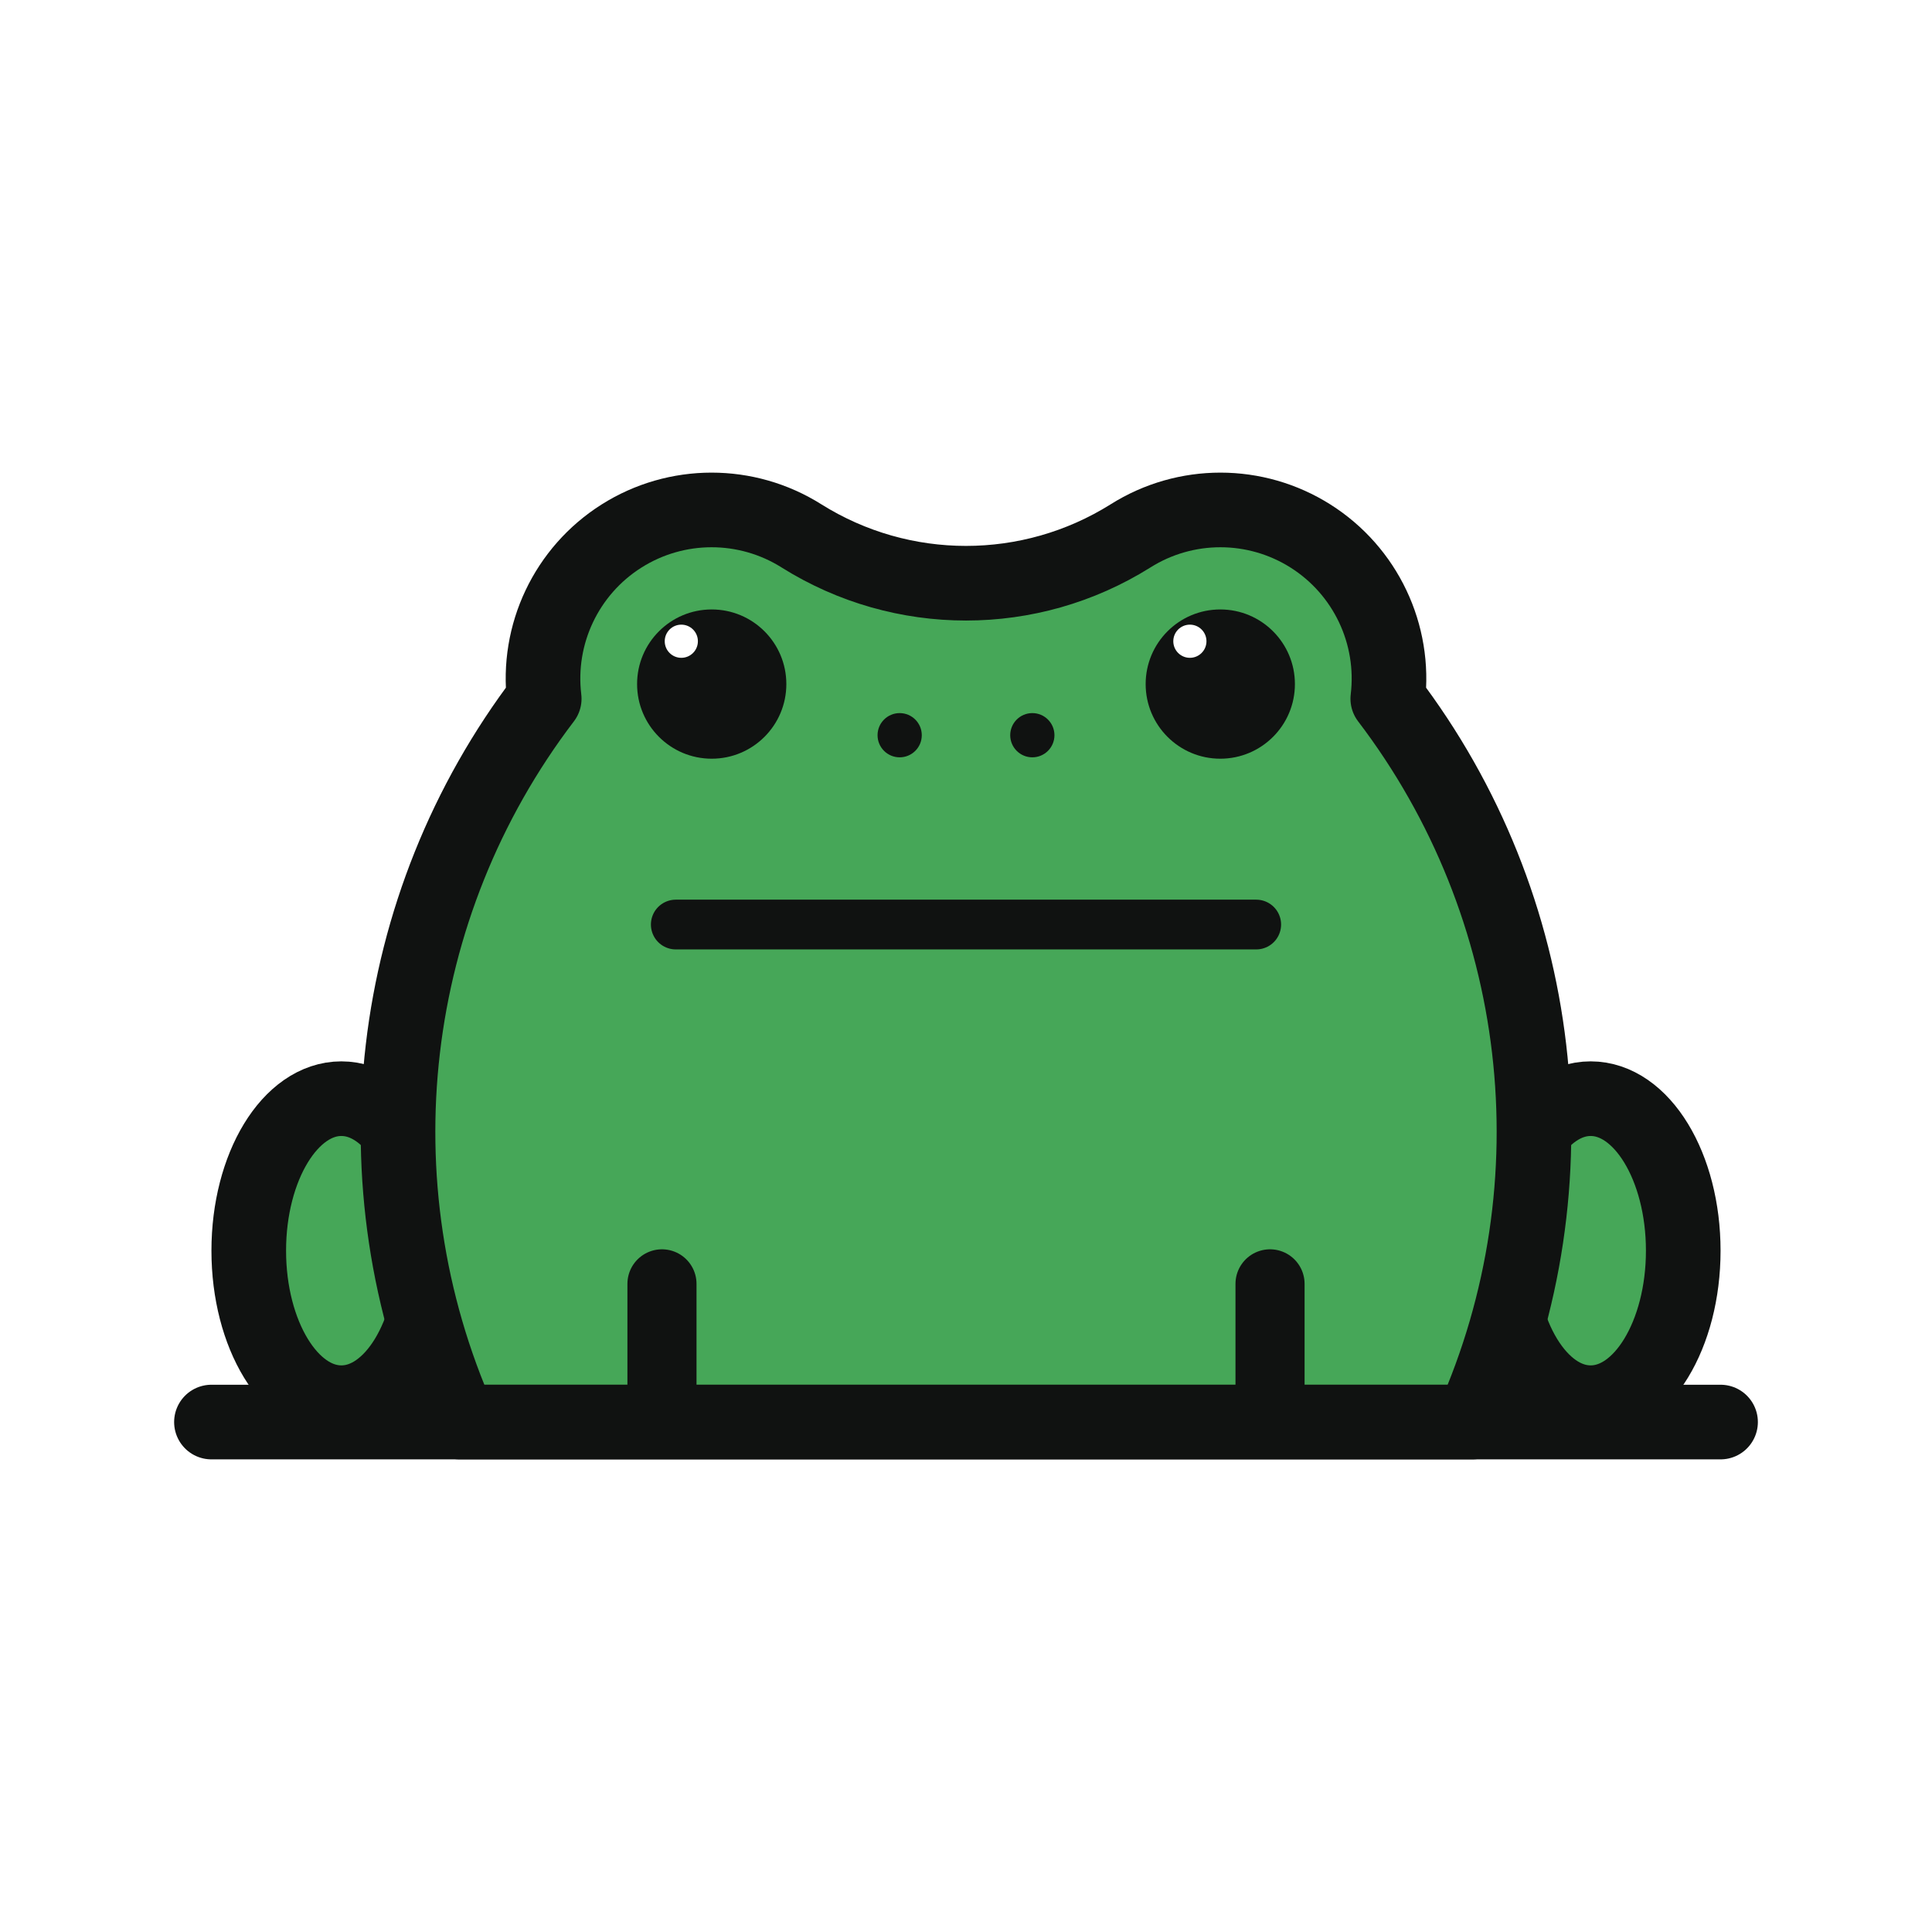
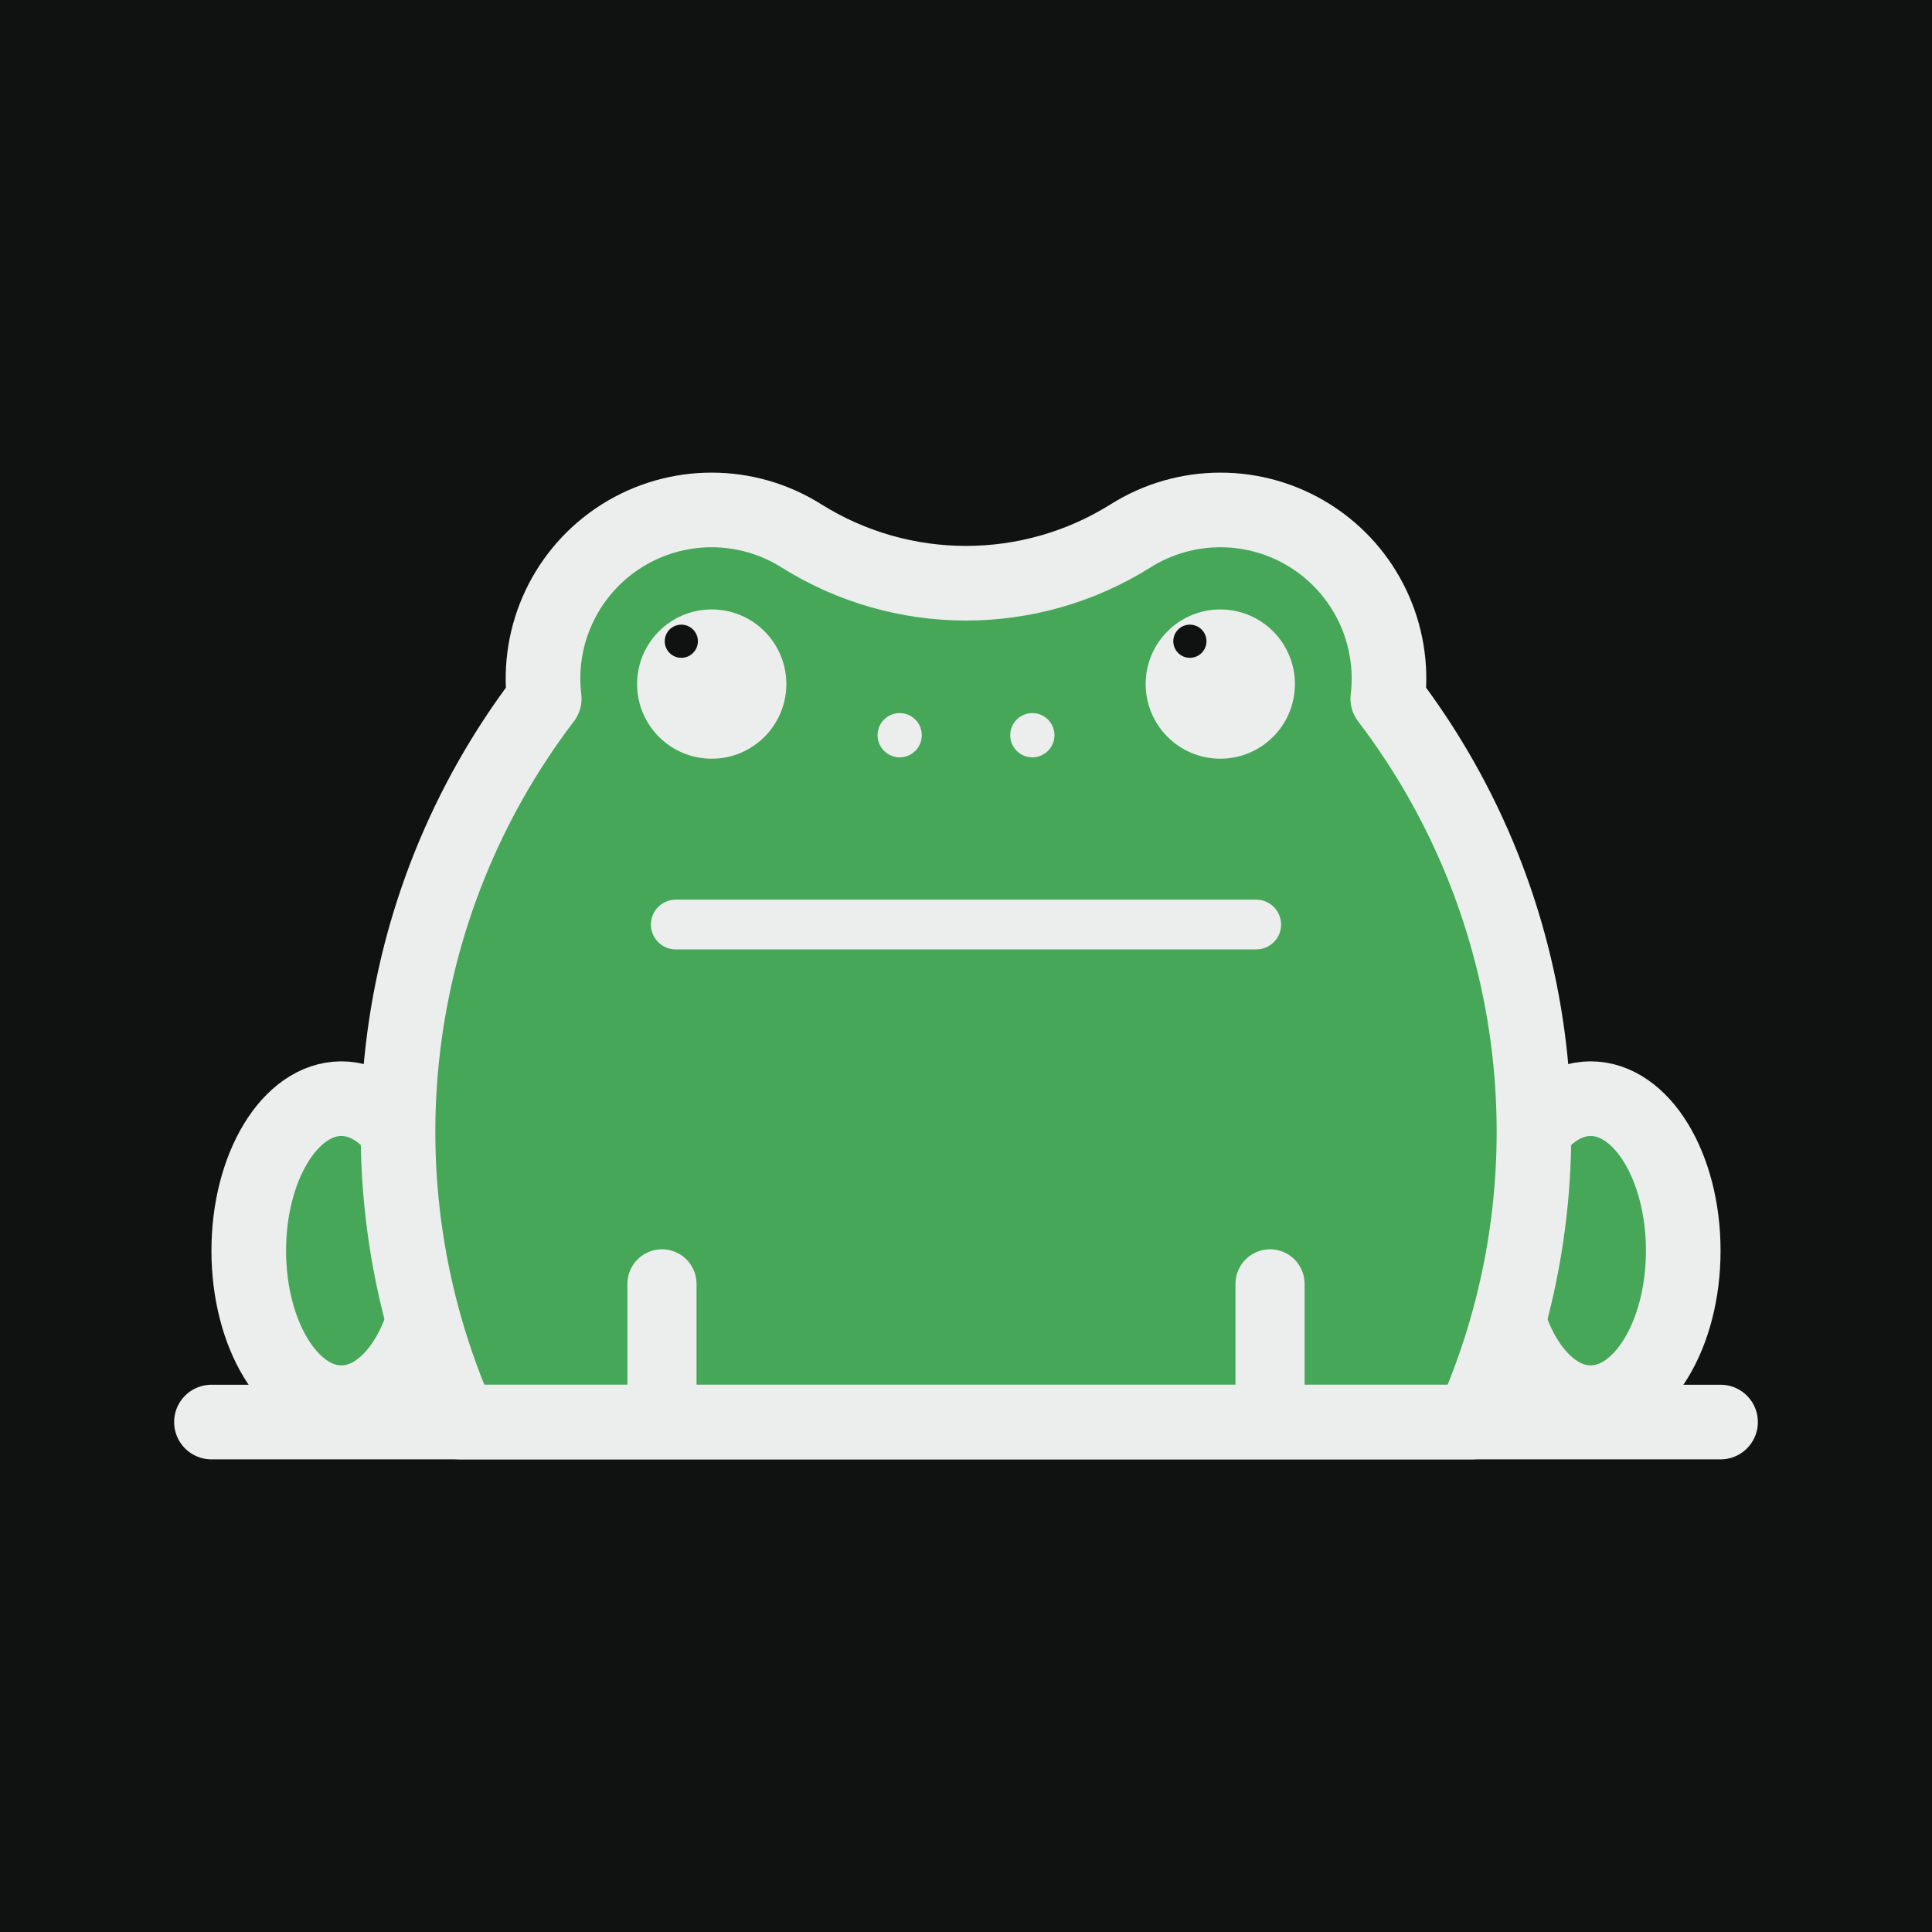
<svg xmlns="http://www.w3.org/2000/svg" viewBox="0 0 699 699">
  <style>
    /*
      16px treatment. At favicon size the 27-unit outline lands on ~0.6px and
      greys out, and the nostrils and eye glints turn to haze — the mark reads as
      a green blob with no face. Under 25px we therefore drop those two finest
      details, thicken every remaining stroke, and spend the margin on the frog.
      Browsers rasterise a favicon by rendering the SVG at the requested size, so
      this matches on the 16px and 20px requests only; 32px and up get the full
      mark. A renderer that ignores it falls back to the full mark, which is a
      soft favicon, not a broken one.
    */
    @media (max-width: 24px) {
      .art {
        transform-box: view-box;
        transform-origin: 50% 50%;
        transform: scale(1.17);
      }
      .frog { stroke-width: 40 }
      .feet { stroke-width: 36 }
      .mouth { stroke-width: 26 }
      .eye { r: 32px }
      .fine { display: none }
    }
  </style>
-   <rect id="ground" width="699" height="699" fill="#ffffff" />
+   <rect id="ground" width="699" height="699" fill="#101211" />
  <g class="art">
    <g id="pad" transform="translate(61.5 170.5)">
-       <g class="frog" fill="#46A758" stroke="#101211" stroke-width="27" stroke-linecap="round" stroke-linejoin="round">
+       <g class="frog" fill="#46A758" stroke="#ECEEED" stroke-width="27" stroke-linecap="round" stroke-linejoin="round">
        <ellipse cx="62" cy="282" rx="33.5" ry="55" />
        <ellipse cx="514" cy="282" rx="33.5" ry="55" />
        <path d="M104.8 344              A258.5 258.5 0 0 1 135.4 82.3              A61 61 0 0 1 228.5 23.4              A112 112 0 0 0 347.5 23.4              A61 61 0 0 1 440.6 82.3              A258.5 258.5 0 0 1 471.2 344              Z" />
        <path class="feet" fill="none" stroke-width="25" d="M178 294v50M398 294v50" />
        <path class="mouth" fill="none" stroke-width="18" d="M183 164h210" />
        <path fill="none" d="M15 344h546" />
      </g>
-       <g fill="#101211">
+       <g fill="#ECEEED">
        <circle class="eye" cx="196" cy="77" r="27" />
        <circle class="eye" cx="380" cy="77" r="27" />
        <circle class="fine" cx="264" cy="95.5" r="8" />
        <circle class="fine" cx="312" cy="95.5" r="8" />
      </g>
-       <g class="fine" fill="#ffffff">
+       <g class="fine" fill="#101211">
        <circle cx="185" cy="61.5" r="6" />
        <circle cx="369" cy="61.5" r="6" />
      </g>
    </g>
  </g>
</svg>
